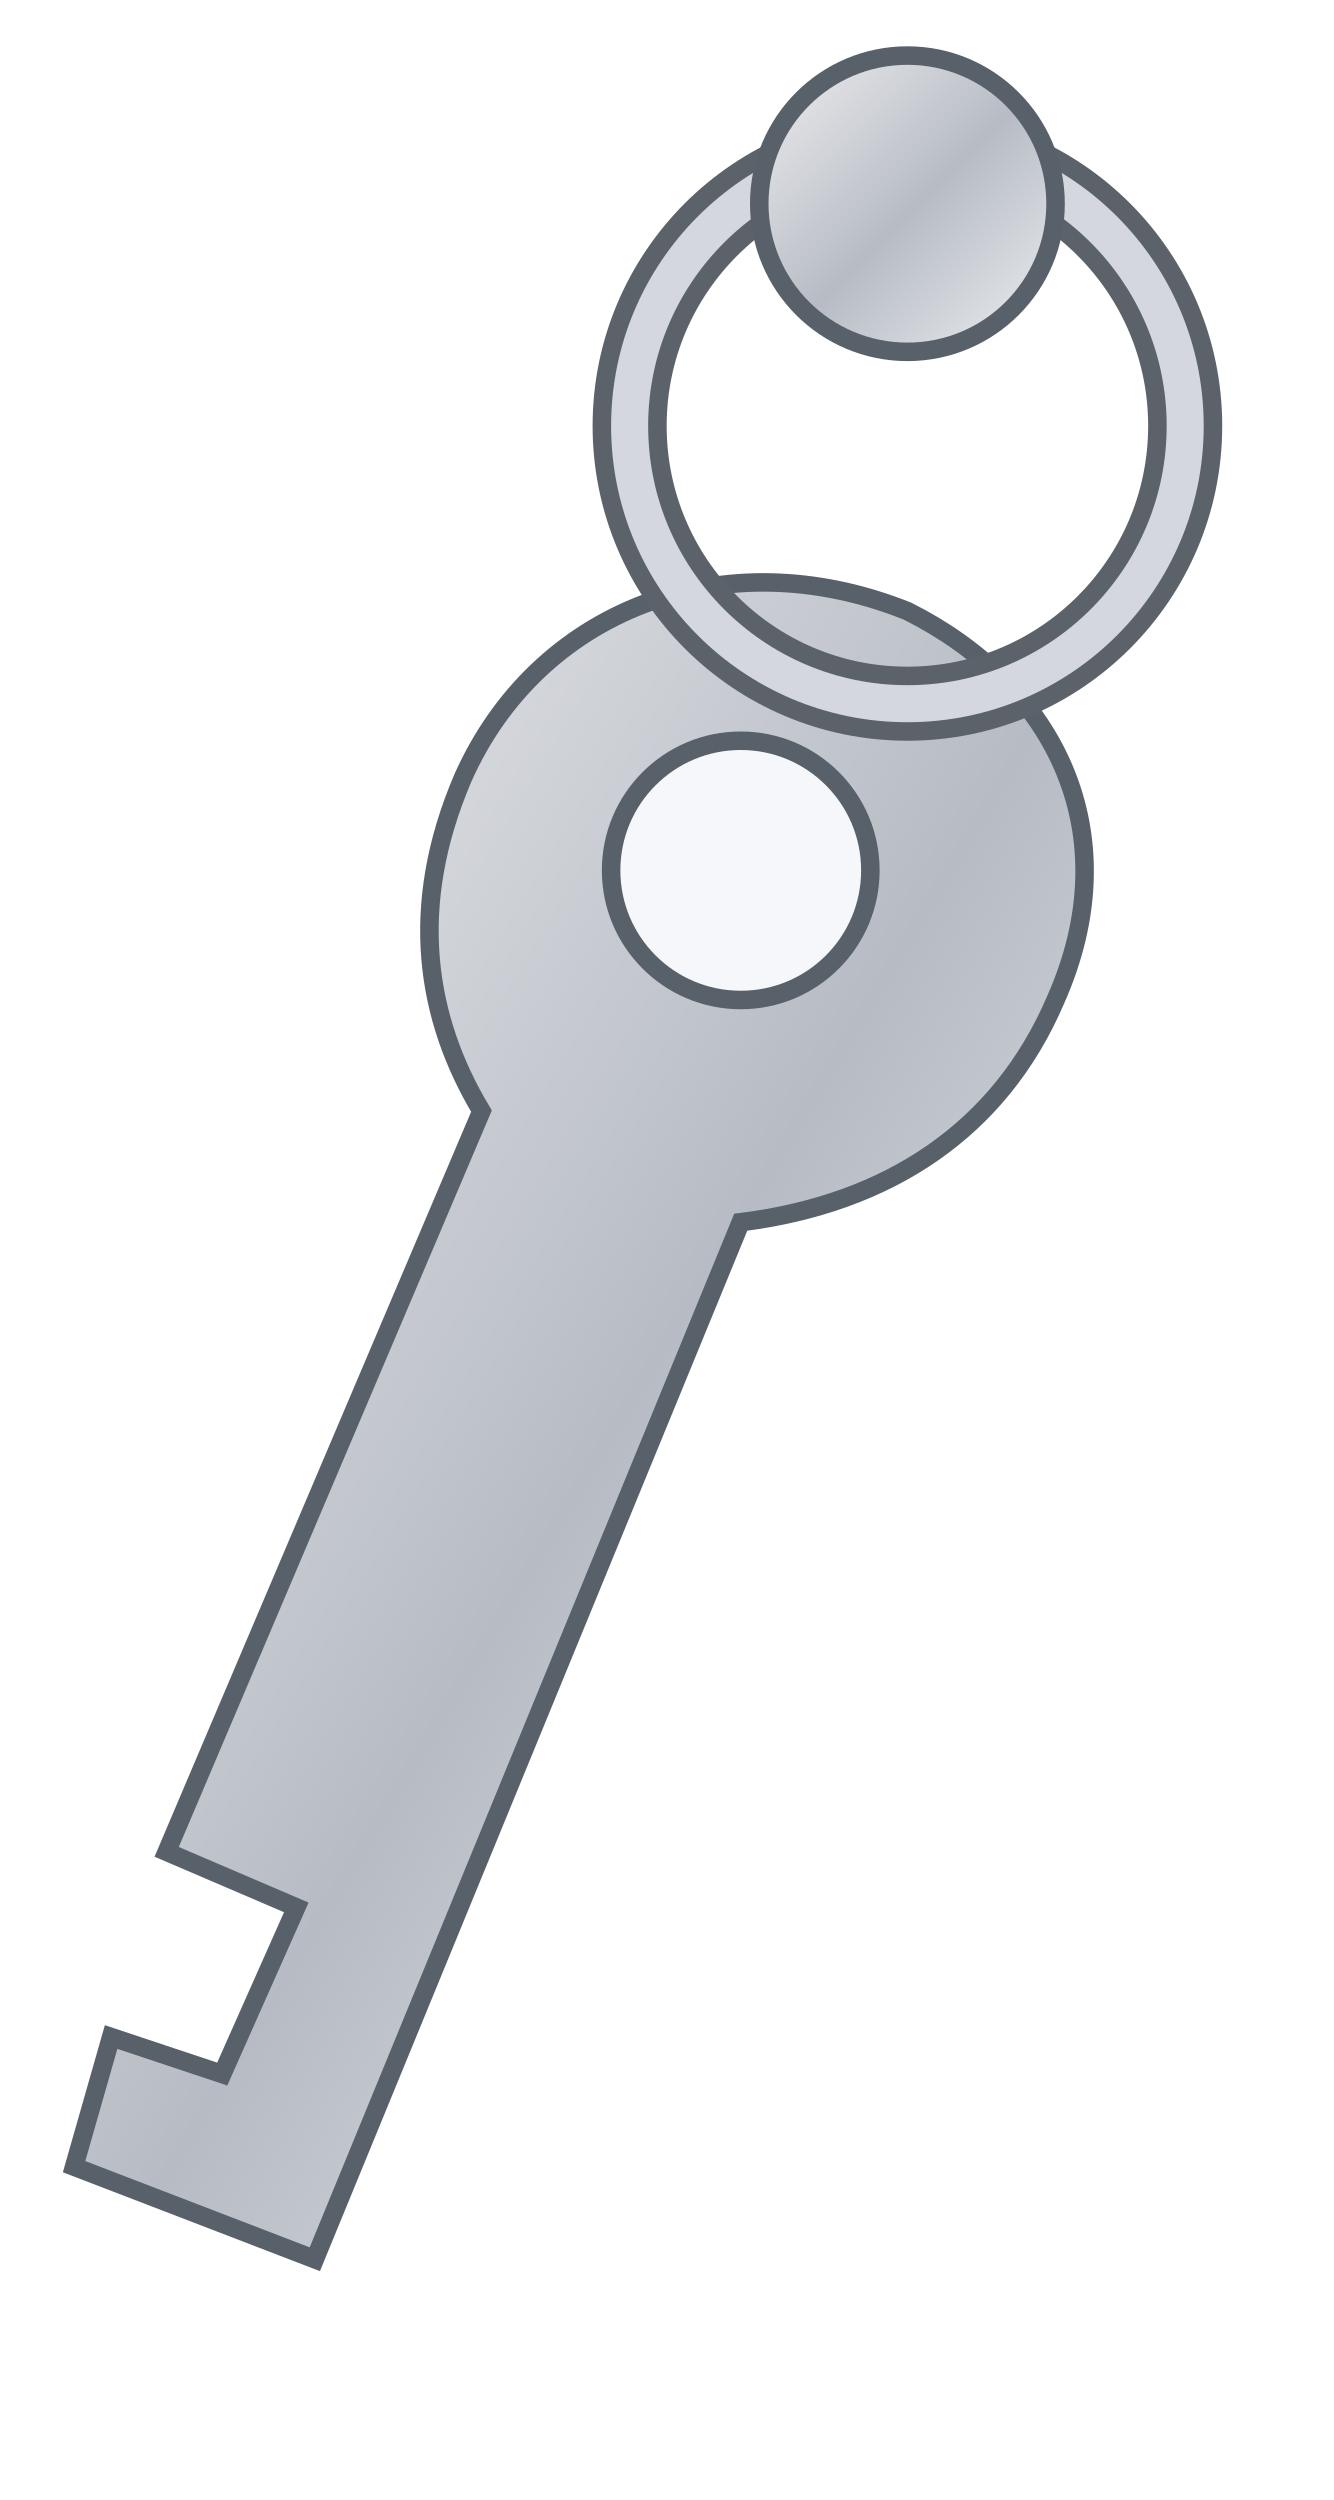
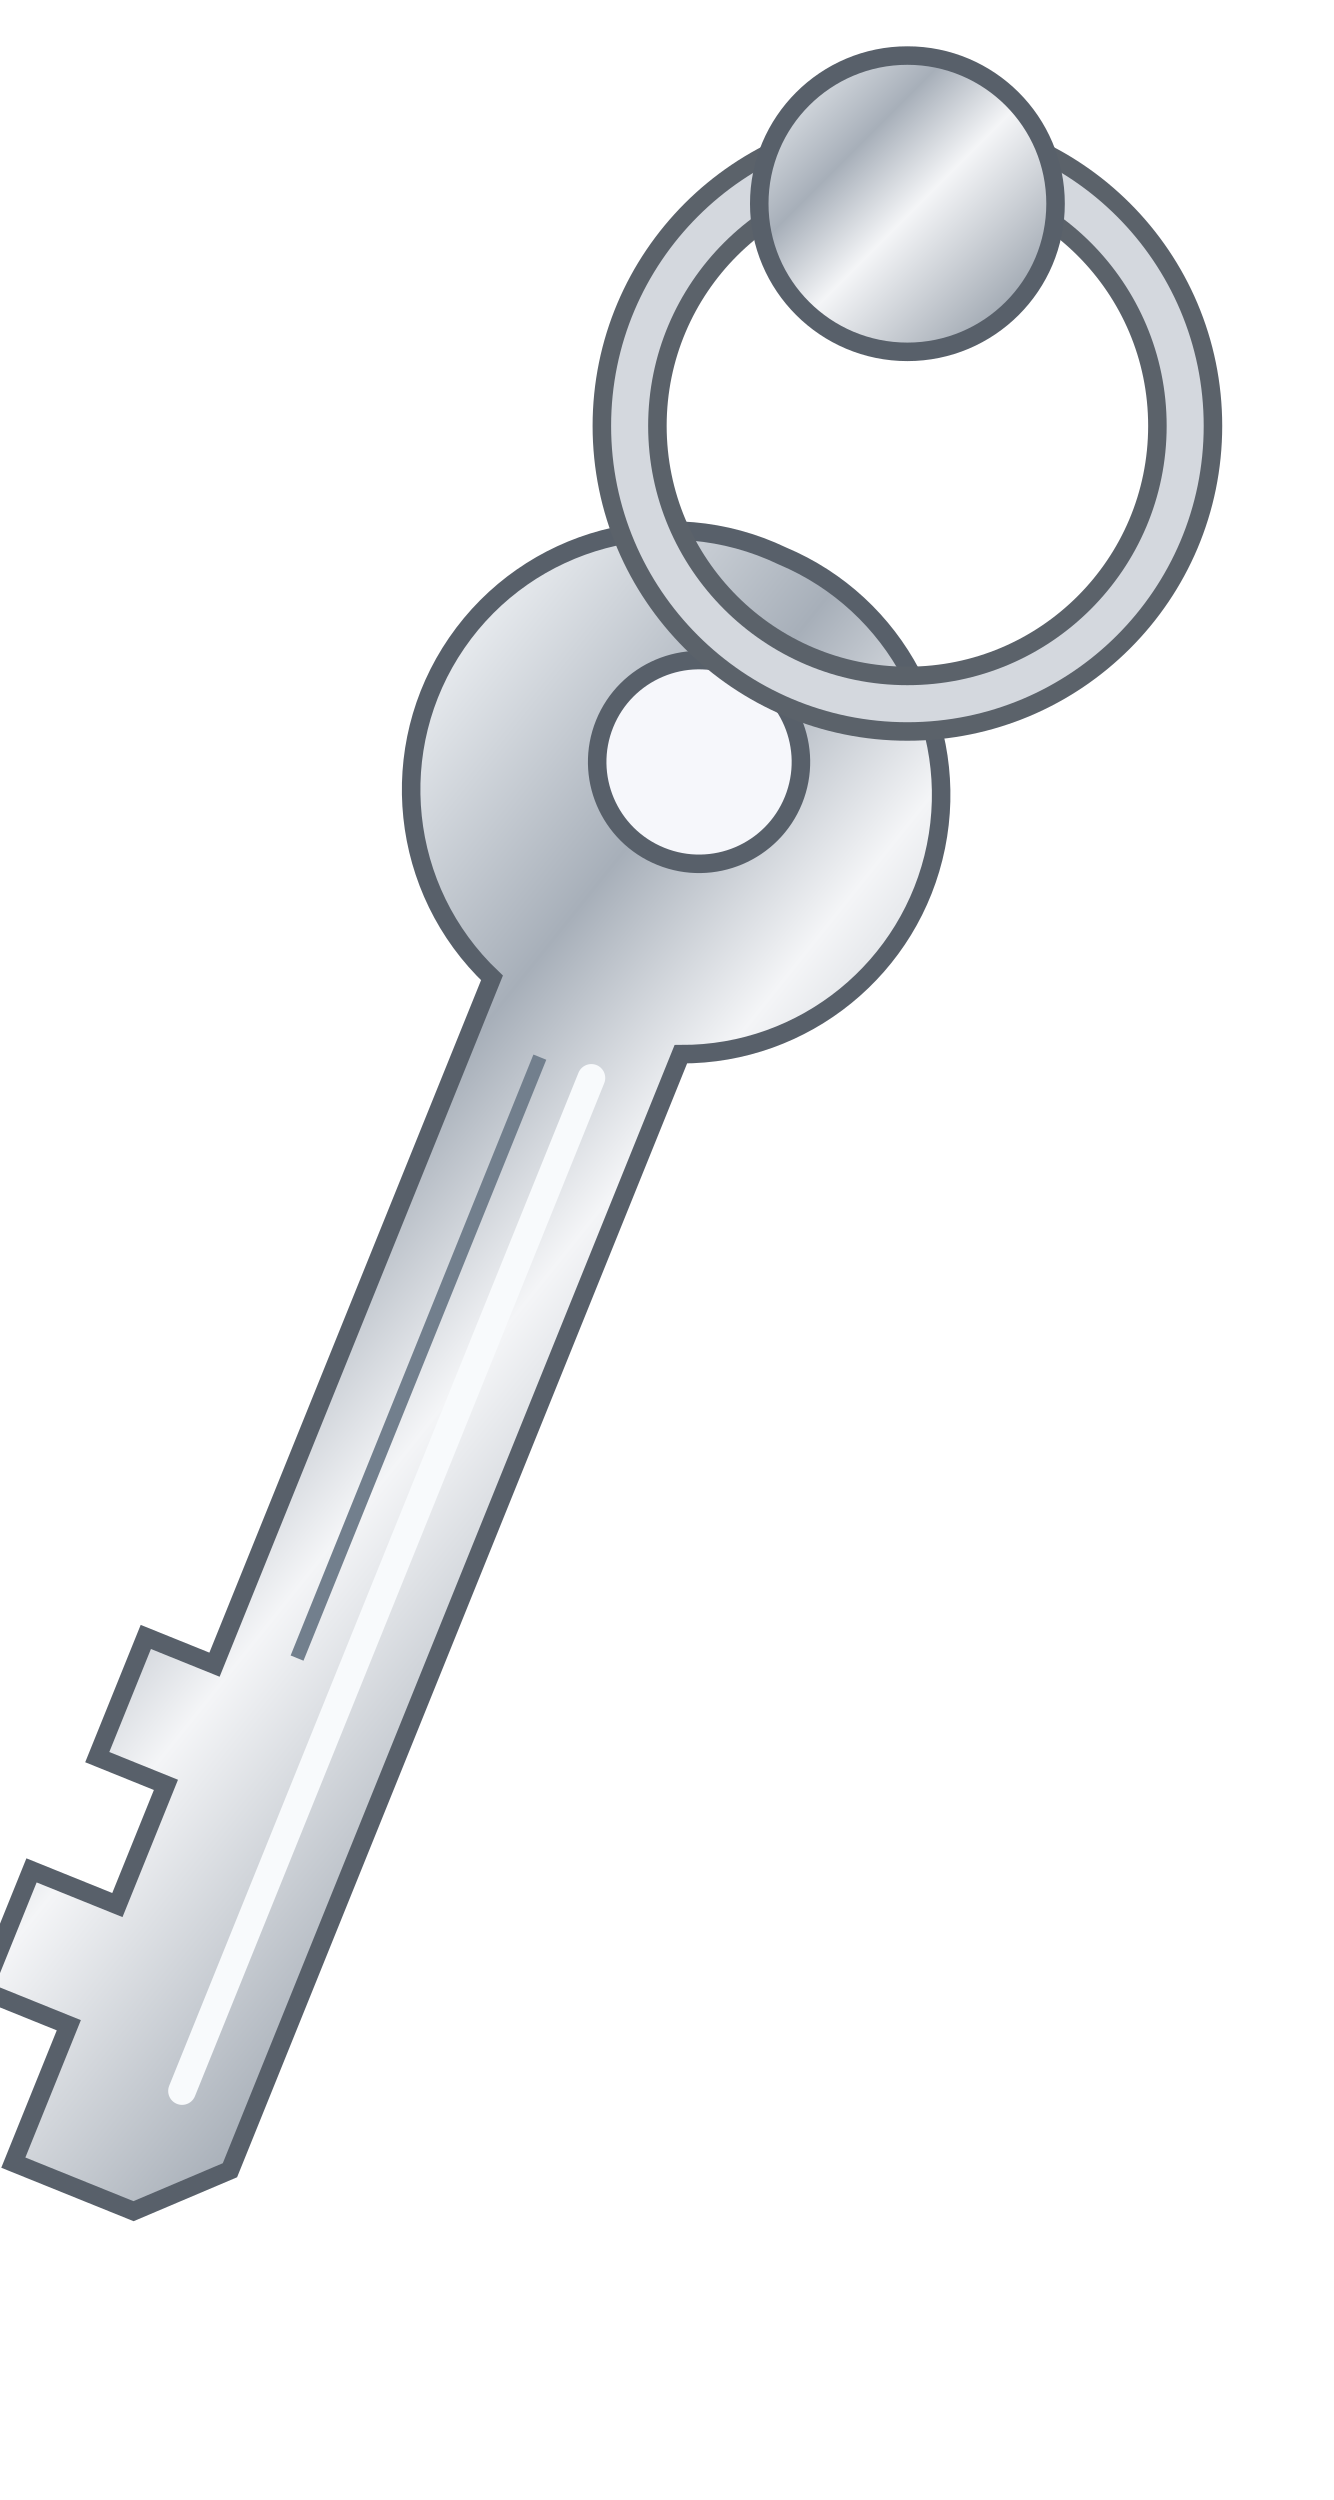
<svg xmlns="http://www.w3.org/2000/svg" viewBox="0 0 72 135" fill="none">
  <defs>
-     <linearGradient id="silver" x1="0" y1="0" x2="1" y2="1" gradientUnits="objectBoundingBox">
-       <stop stop-color="#eeeef0" />
-       <stop offset=".52" stop-color="#b7bcc4" />
-       <stop offset="1" stop-color="#eef0f3" />
+     <linearGradient id="silver" x1="0" y1="0" x2="1" y2="1">
+       <stop stop-color="#f8fafc" />
+       <stop offset=".32" stop-color="#a7afb9" />
+       <stop offset=".52" stop-color="#f4f5f7" />
+       <stop offset="1" stop-color="#7c8794" />
    </linearGradient>
  </defs>
-   <path d="M45 28c-10-4-20 0-24 9-3 7-2 13 1 18L5 95l7 3-4 9-6-2-2 7 13 5 23-56c8-1 14-5 17-12 4-9 0-17-8-21Z" transform="translate(4 5)" fill="url(#silver)" stroke="#58606a" />
-   <circle cx="40" cy="47" r="7" fill="#f6f7fb" stroke="#58606a" />
+   <g transform="translate(37 43) rotate(22)">
+     <path d="M0-14a14 14 0 0 1 5 27v65l-4 4h-7v-8h-5v-7h5v-7h-4v-7h4V13A14 14 0 0 1 0-14Z" fill="url(#silver)" stroke="#58606a" />
+     <circle cy="-2" r="5.5" fill="#f6f7fb" stroke="#58606a" />
+     <path d="M1 16v59" stroke="#f8fafc" stroke-width="1.5" stroke-linecap="round" />
+     <path d="M-2 16v35" stroke="#727f8d" stroke-width=".75" />
+   </g>
  <circle cx="49" cy="23" r="15" stroke="#5b626a" stroke-width="4" />
  <circle cx="49" cy="23" r="15" stroke="#d4d8de" stroke-width="2" />
  <circle cx="49" cy="11" r="8" fill="url(#silver)" stroke="#58606a" />
</svg>
